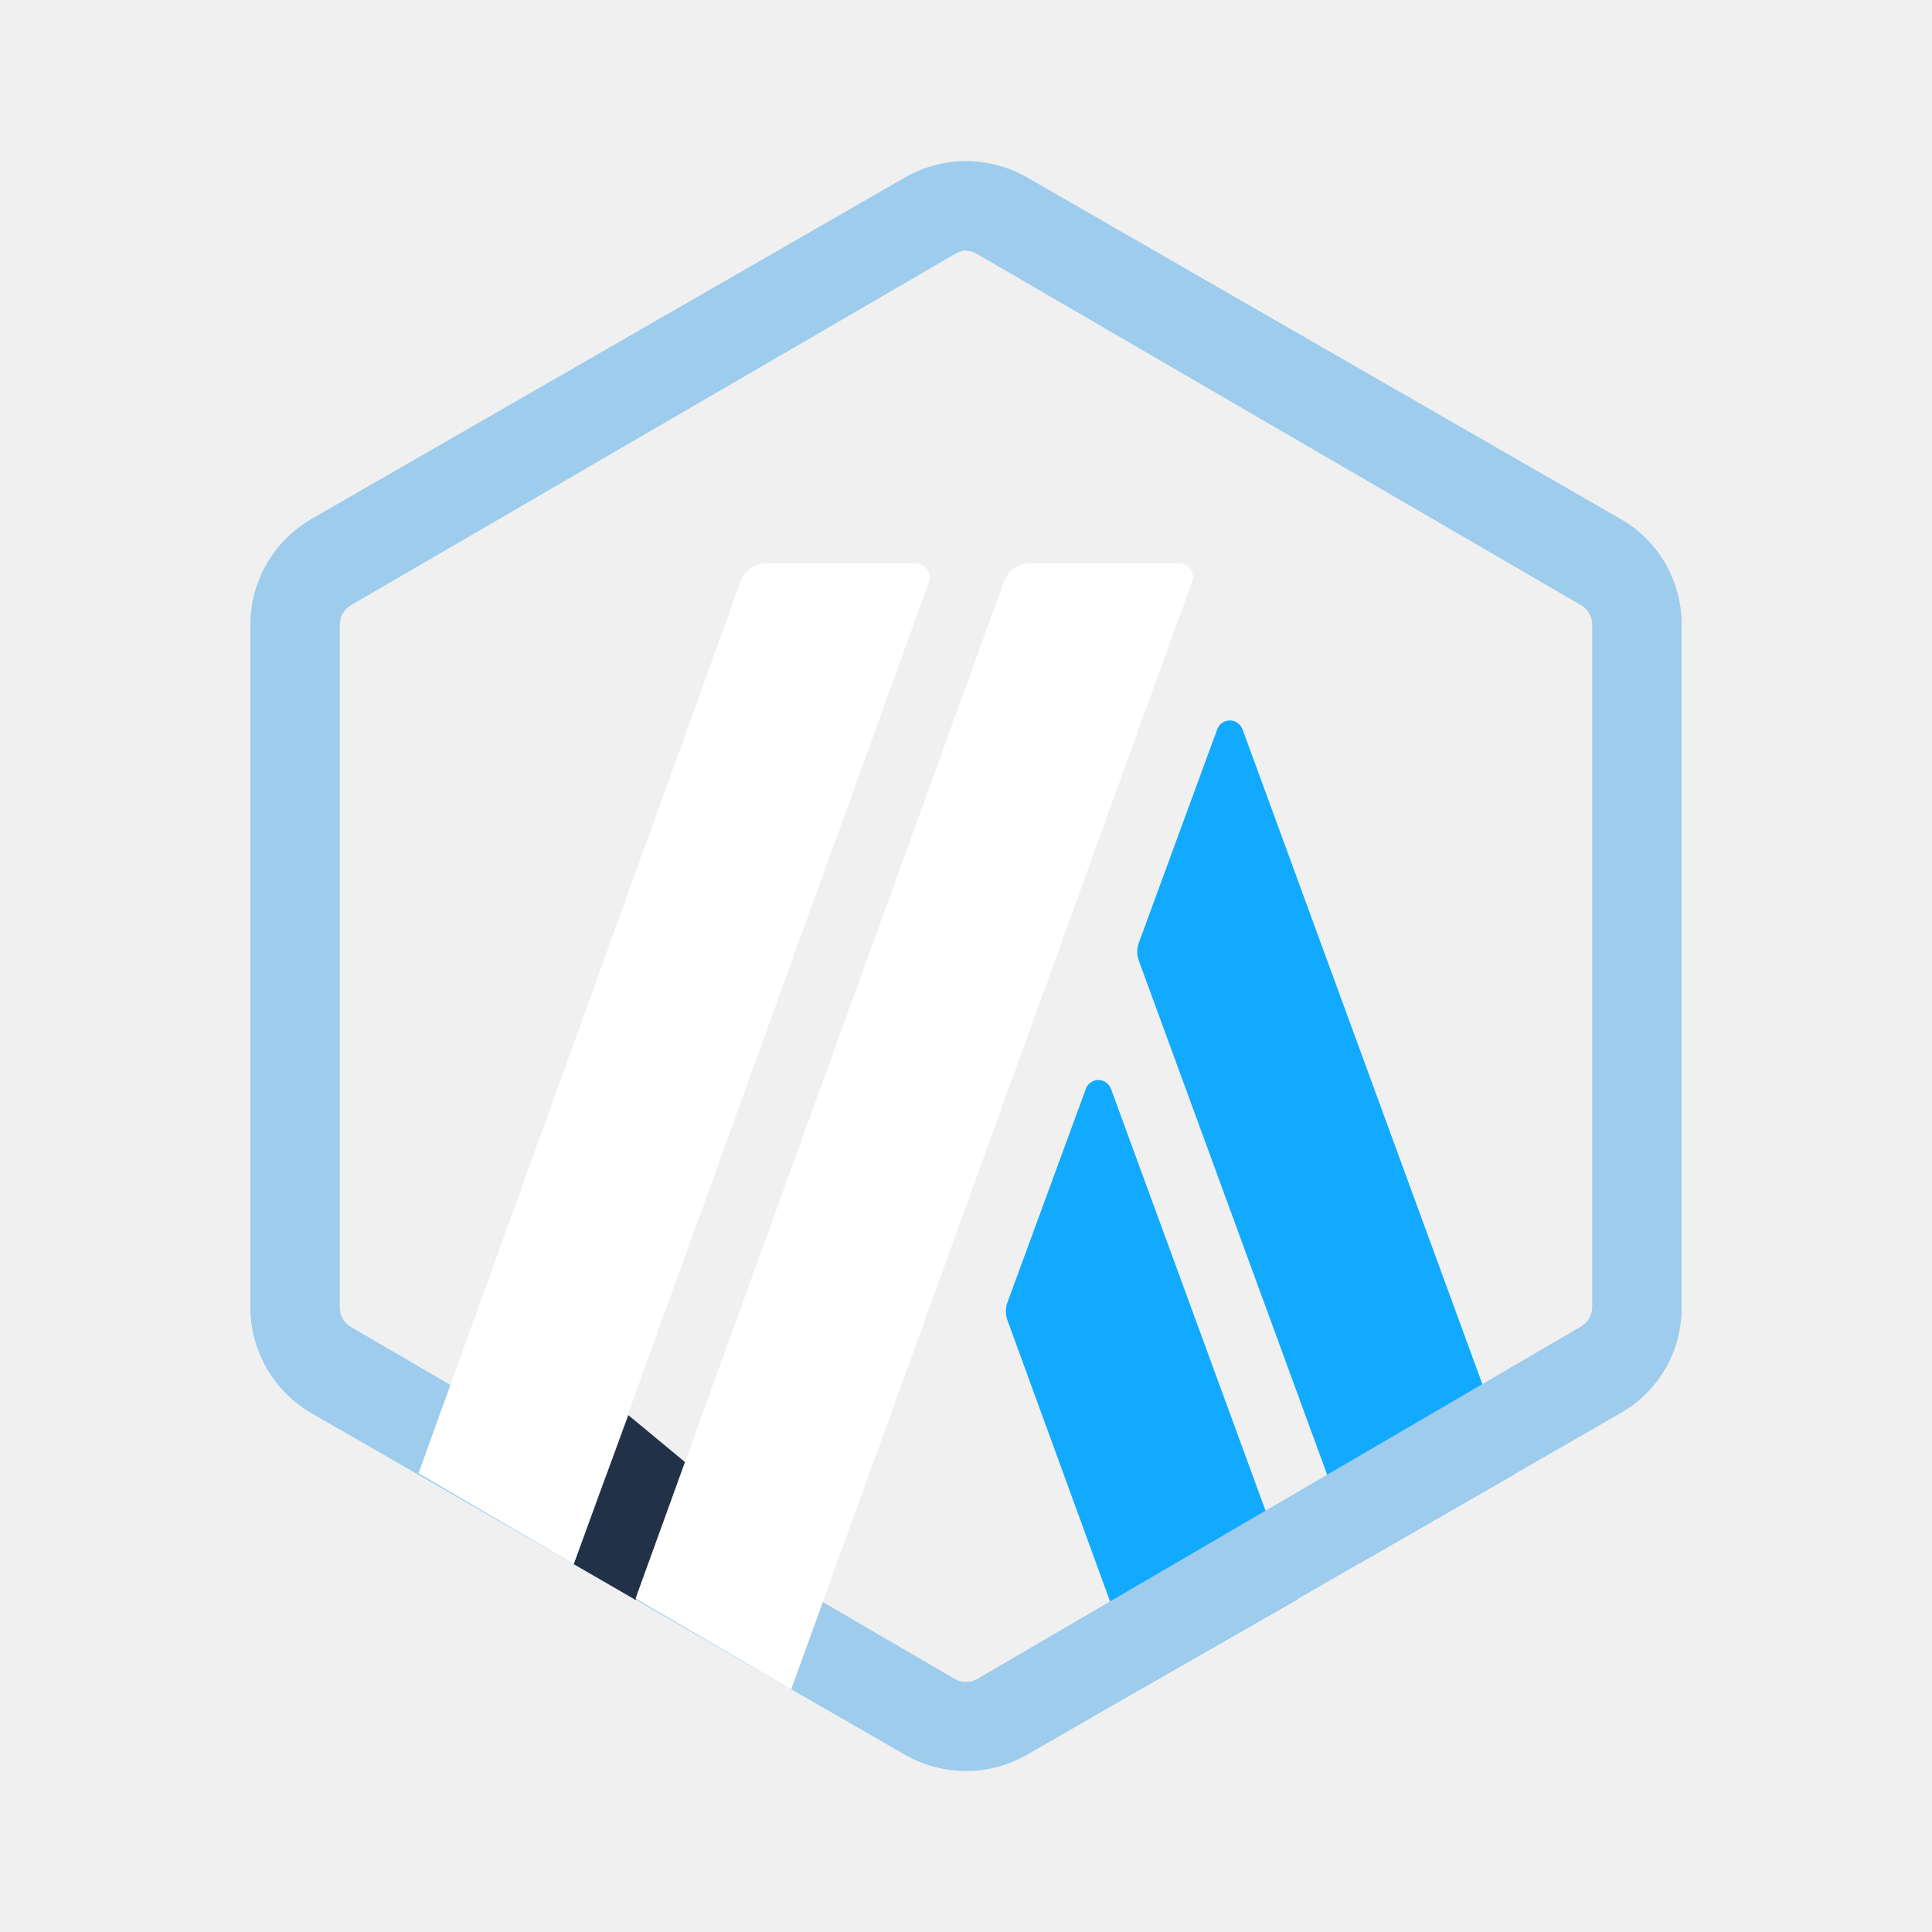
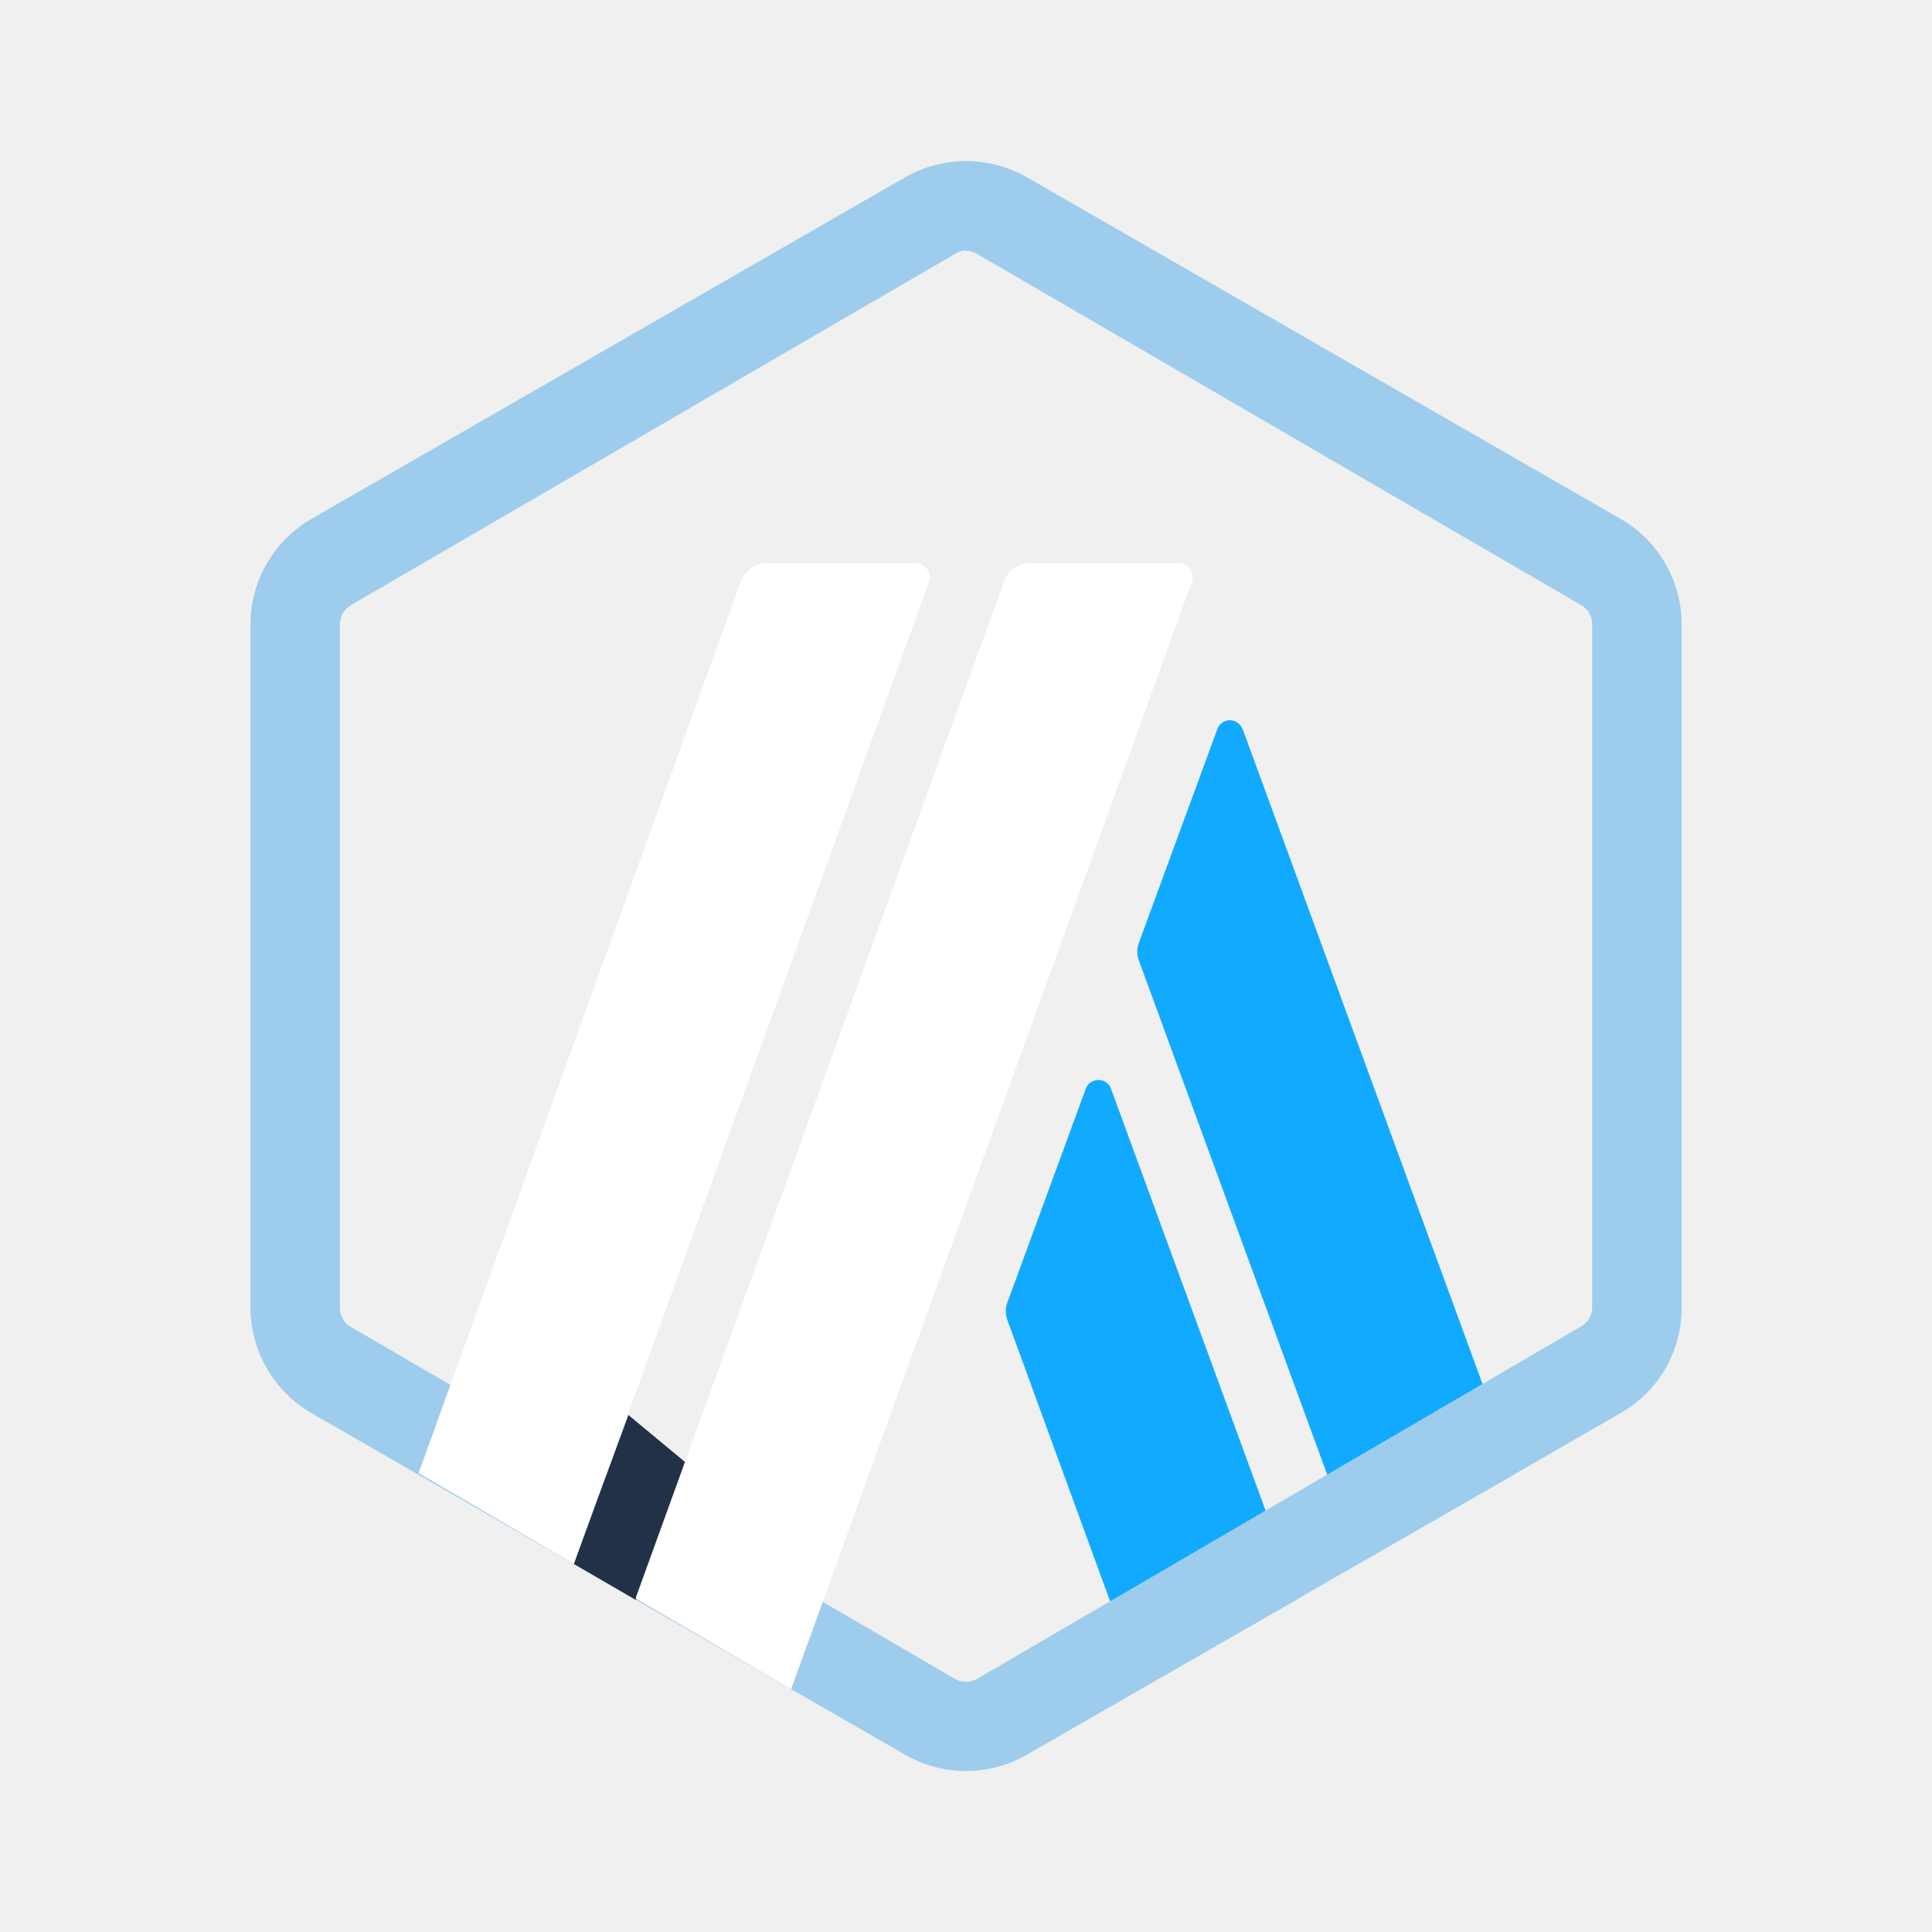
- <svg xmlns="http://www.w3.org/2000/svg" width="24" height="24" fill="none" viewBox="0 0 24 24">
-   <path fill="#12AAFF" d="m13.49 13.523-.973 2.65a.32.32 0 0 0 0 .234l1.667 4.567 1.939-1.111-2.323-6.34a.17.17 0 0 0-.155-.107.17.17 0 0 0-.156.107m1.944-4.467a.167.167 0 0 0-.311 0l-.973 2.65a.32.32 0 0 0 0 .234l2.74 7.478 1.933-1.111-3.39-9.256z" />
-   <path fill="#9DCCED" d="M12 3.117c.05 0 .094.01.139.039l7.5 4.361a.28.28 0 0 1 .14.239v8.484a.28.28 0 0 1-.14.239l-7.5 4.378a.28.28 0 0 1-.278 0l-7.5-4.372a.28.28 0 0 1-.14-.24V7.756c0-.1.056-.189.14-.239l7.5-4.361A.3.3 0 0 1 12 3.11zM12 2a1.55 1.55 0 0 0-.761.206L3.872 6.445a1.52 1.52 0 0 0-.762 1.311v8.484c0 .539.29 1.045.762 1.317l7.367 4.239a1.52 1.52 0 0 0 1.522 0l7.367-4.24a1.5 1.5 0 0 0 .762-1.316V7.756c0-.539-.29-1.045-.762-1.311l-7.367-4.24A1.55 1.55 0 0 0 12 2" />
-   <path fill="#213147" d="m7.127 19.43.678-1.851 1.361 1.128-1.272 1.167z" />
-   <path fill="#fff" d="M11.384 7H9.51a.33.33 0 0 0-.311.228l-4 11.073 1.928 1.128 4.411-12.195a.174.174 0 0 0-.16-.234zm3.266 0h-1.866a.33.33 0 0 0-.312.223L7.895 19.857l1.934 1.128 4.978-13.757A.167.167 0 0 0 14.65 7" />
+ <svg xmlns="http://www.w3.org/2000/svg" width="24" height="24" viewBox="0 0 24 24" fill="none">
+   <path d="M13.489 13.521L12.517 16.172C12.487 16.247 12.487 16.331 12.517 16.406L14.184 20.971L16.123 19.86L13.8 13.521C13.788 13.49 13.767 13.463 13.739 13.444C13.711 13.426 13.678 13.416 13.645 13.416C13.611 13.416 13.578 13.426 13.55 13.444C13.523 13.463 13.501 13.49 13.489 13.521ZM15.434 9.055C15.422 9.024 15.4 8.996 15.373 8.977C15.345 8.958 15.312 8.947 15.278 8.947C15.244 8.947 15.211 8.958 15.183 8.977C15.155 8.996 15.134 9.024 15.123 9.055L14.15 11.705C14.12 11.78 14.12 11.864 14.15 11.938L16.889 19.416L18.824 18.305L15.434 9.049V9.055Z" fill="#12AAFF" />
+   <path d="M12 3.116C12.05 3.116 12.096 3.129 12.139 3.155L19.64 7.516C19.682 7.54 19.718 7.575 19.742 7.617C19.766 7.659 19.779 7.707 19.779 7.756V16.239C19.779 16.288 19.766 16.335 19.742 16.377C19.717 16.419 19.682 16.454 19.64 16.478L12.139 20.855C12.097 20.879 12.049 20.892 12 20.892C11.952 20.892 11.904 20.879 11.862 20.855L4.361 16.485C4.318 16.462 4.283 16.426 4.259 16.384C4.234 16.341 4.222 16.293 4.222 16.244V7.756C4.222 7.655 4.278 7.567 4.361 7.516L11.862 3.155C11.903 3.127 11.951 3.112 12 3.111V3.116ZM12 2C11.733 2.002 11.471 2.072 11.239 2.205L3.872 6.444C3.641 6.577 3.45 6.768 3.316 6.998C3.182 7.228 3.112 7.49 3.111 7.756V16.239C3.111 16.778 3.399 17.284 3.872 17.556L11.239 21.795C11.471 21.929 11.733 22 12 22C12.268 22 12.53 21.929 12.761 21.795L20.128 17.556C20.361 17.424 20.554 17.233 20.688 17.001C20.822 16.77 20.891 16.507 20.89 16.239V7.756C20.89 7.217 20.6 6.711 20.128 6.444L12.761 2.205C12.53 2.072 12.268 2.002 12 2Z" fill="#9DCCED" />
+   <path d="M7.128 19.428L7.806 17.578L9.167 18.706L7.895 19.873L7.128 19.428Z" fill="#213147" />
+   <path d="M11.384 6.999H9.512C9.443 7.001 9.376 7.023 9.321 7.064C9.265 7.104 9.223 7.161 9.201 7.226L5.2 18.299L7.128 19.427L11.539 7.232C11.549 7.206 11.552 7.178 11.549 7.151C11.545 7.123 11.535 7.097 11.519 7.074C11.504 7.051 11.483 7.033 11.458 7.019C11.434 7.006 11.406 6.999 11.379 6.999H11.384ZM14.651 6.999H12.784C12.716 7 12.649 7.022 12.594 7.062C12.538 7.101 12.496 7.157 12.473 7.221L7.895 19.855L9.828 20.983L14.806 7.227C14.821 7.189 14.821 7.147 14.807 7.108C14.792 7.07 14.765 7.038 14.728 7.018C14.704 7.006 14.678 6.999 14.651 6.999Z" fill="white" />
</svg>
